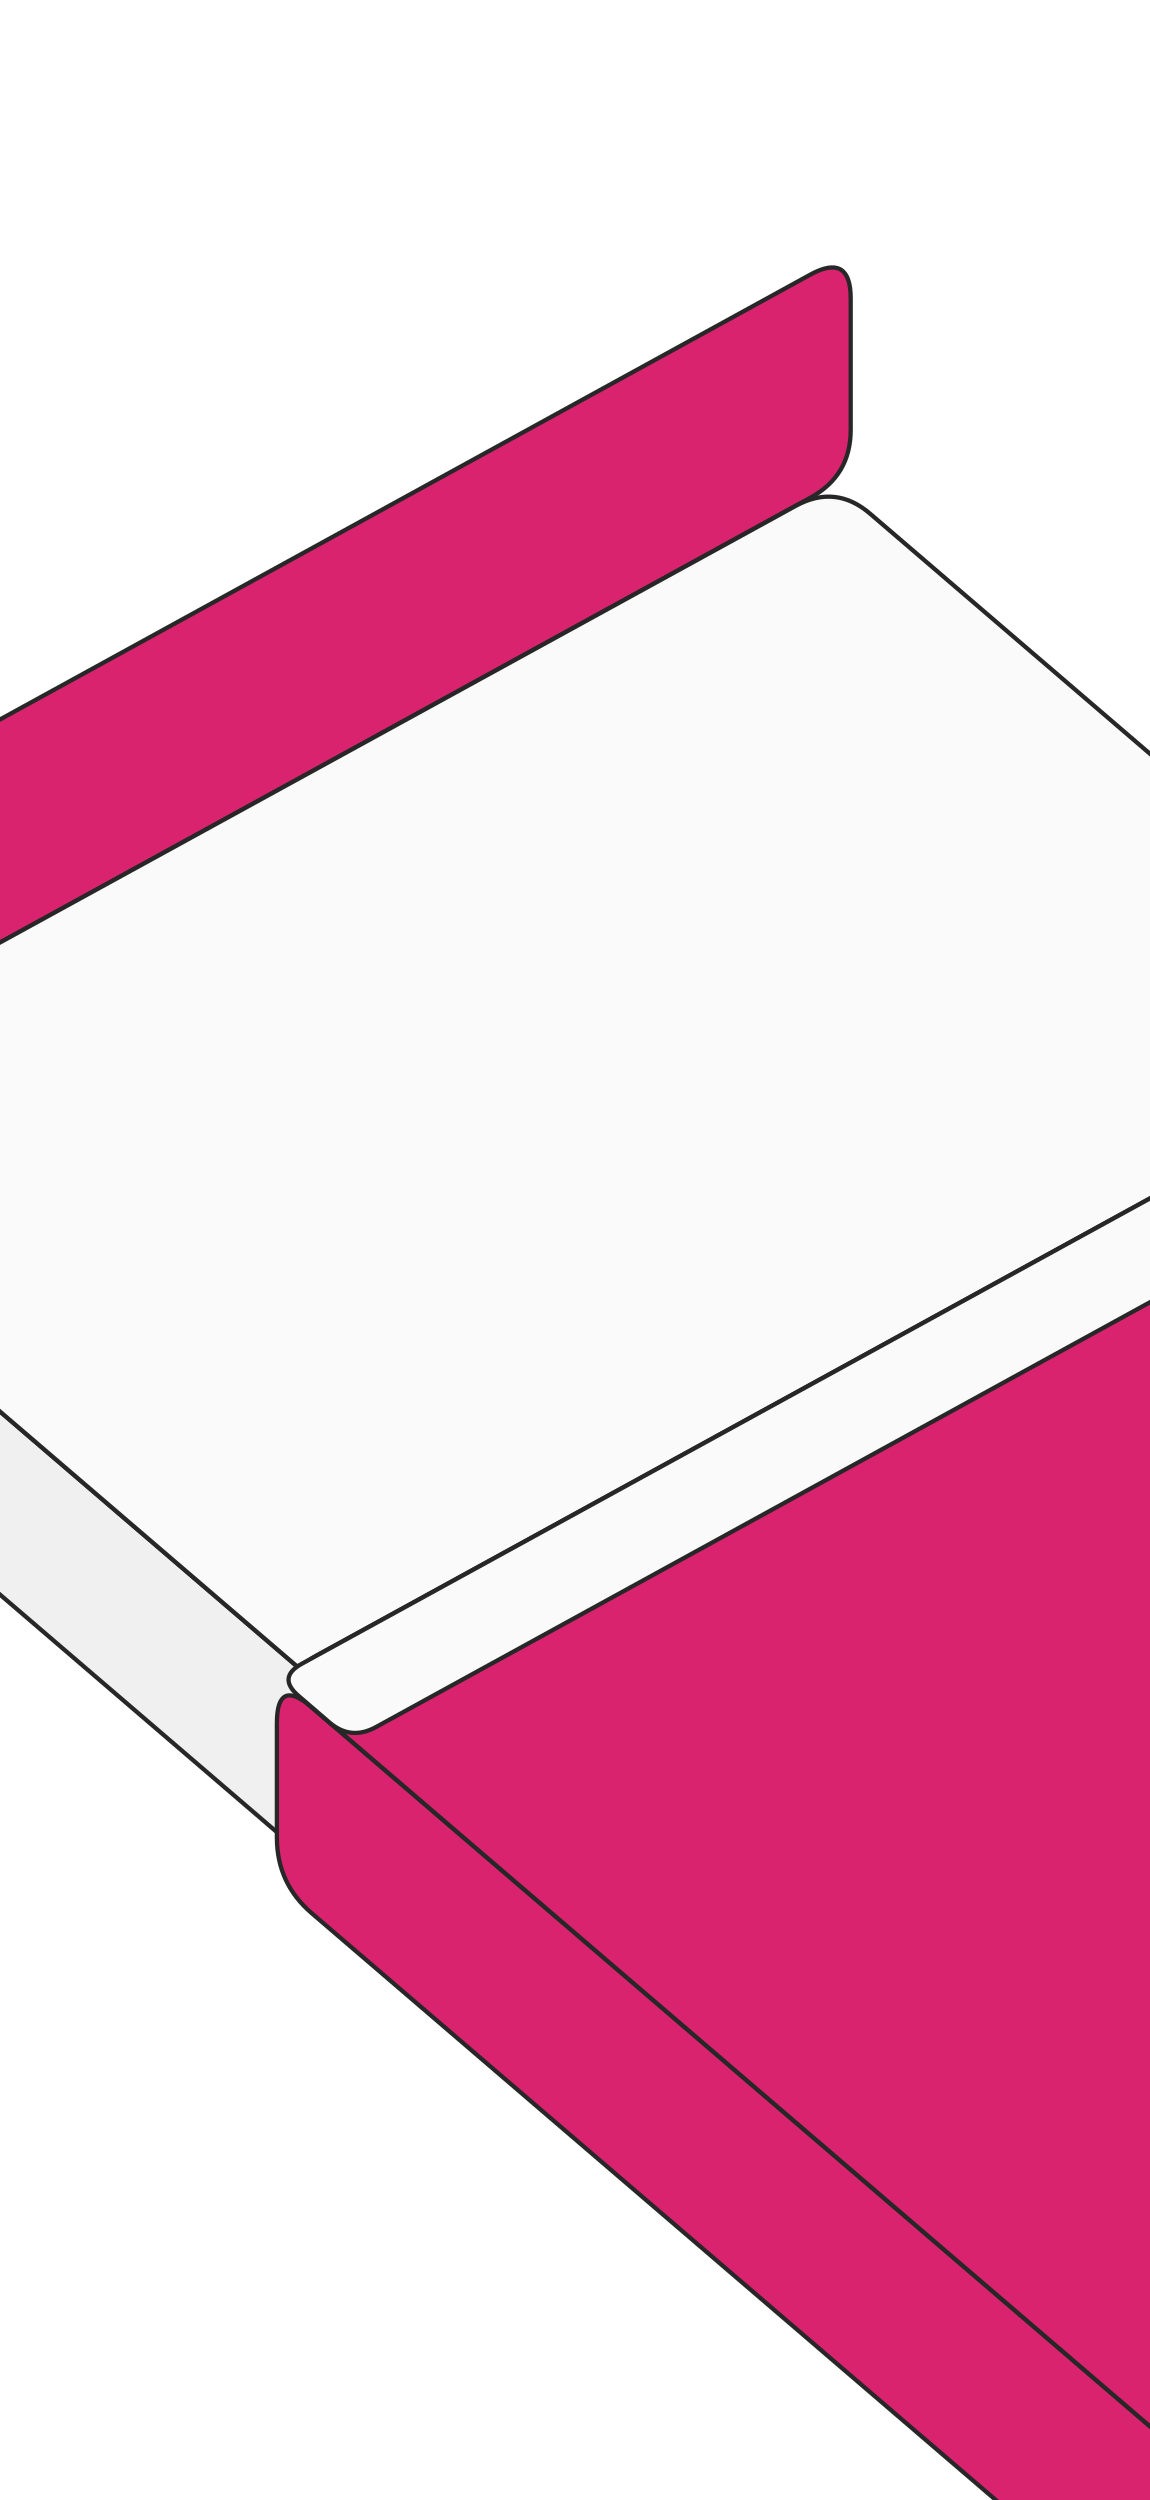
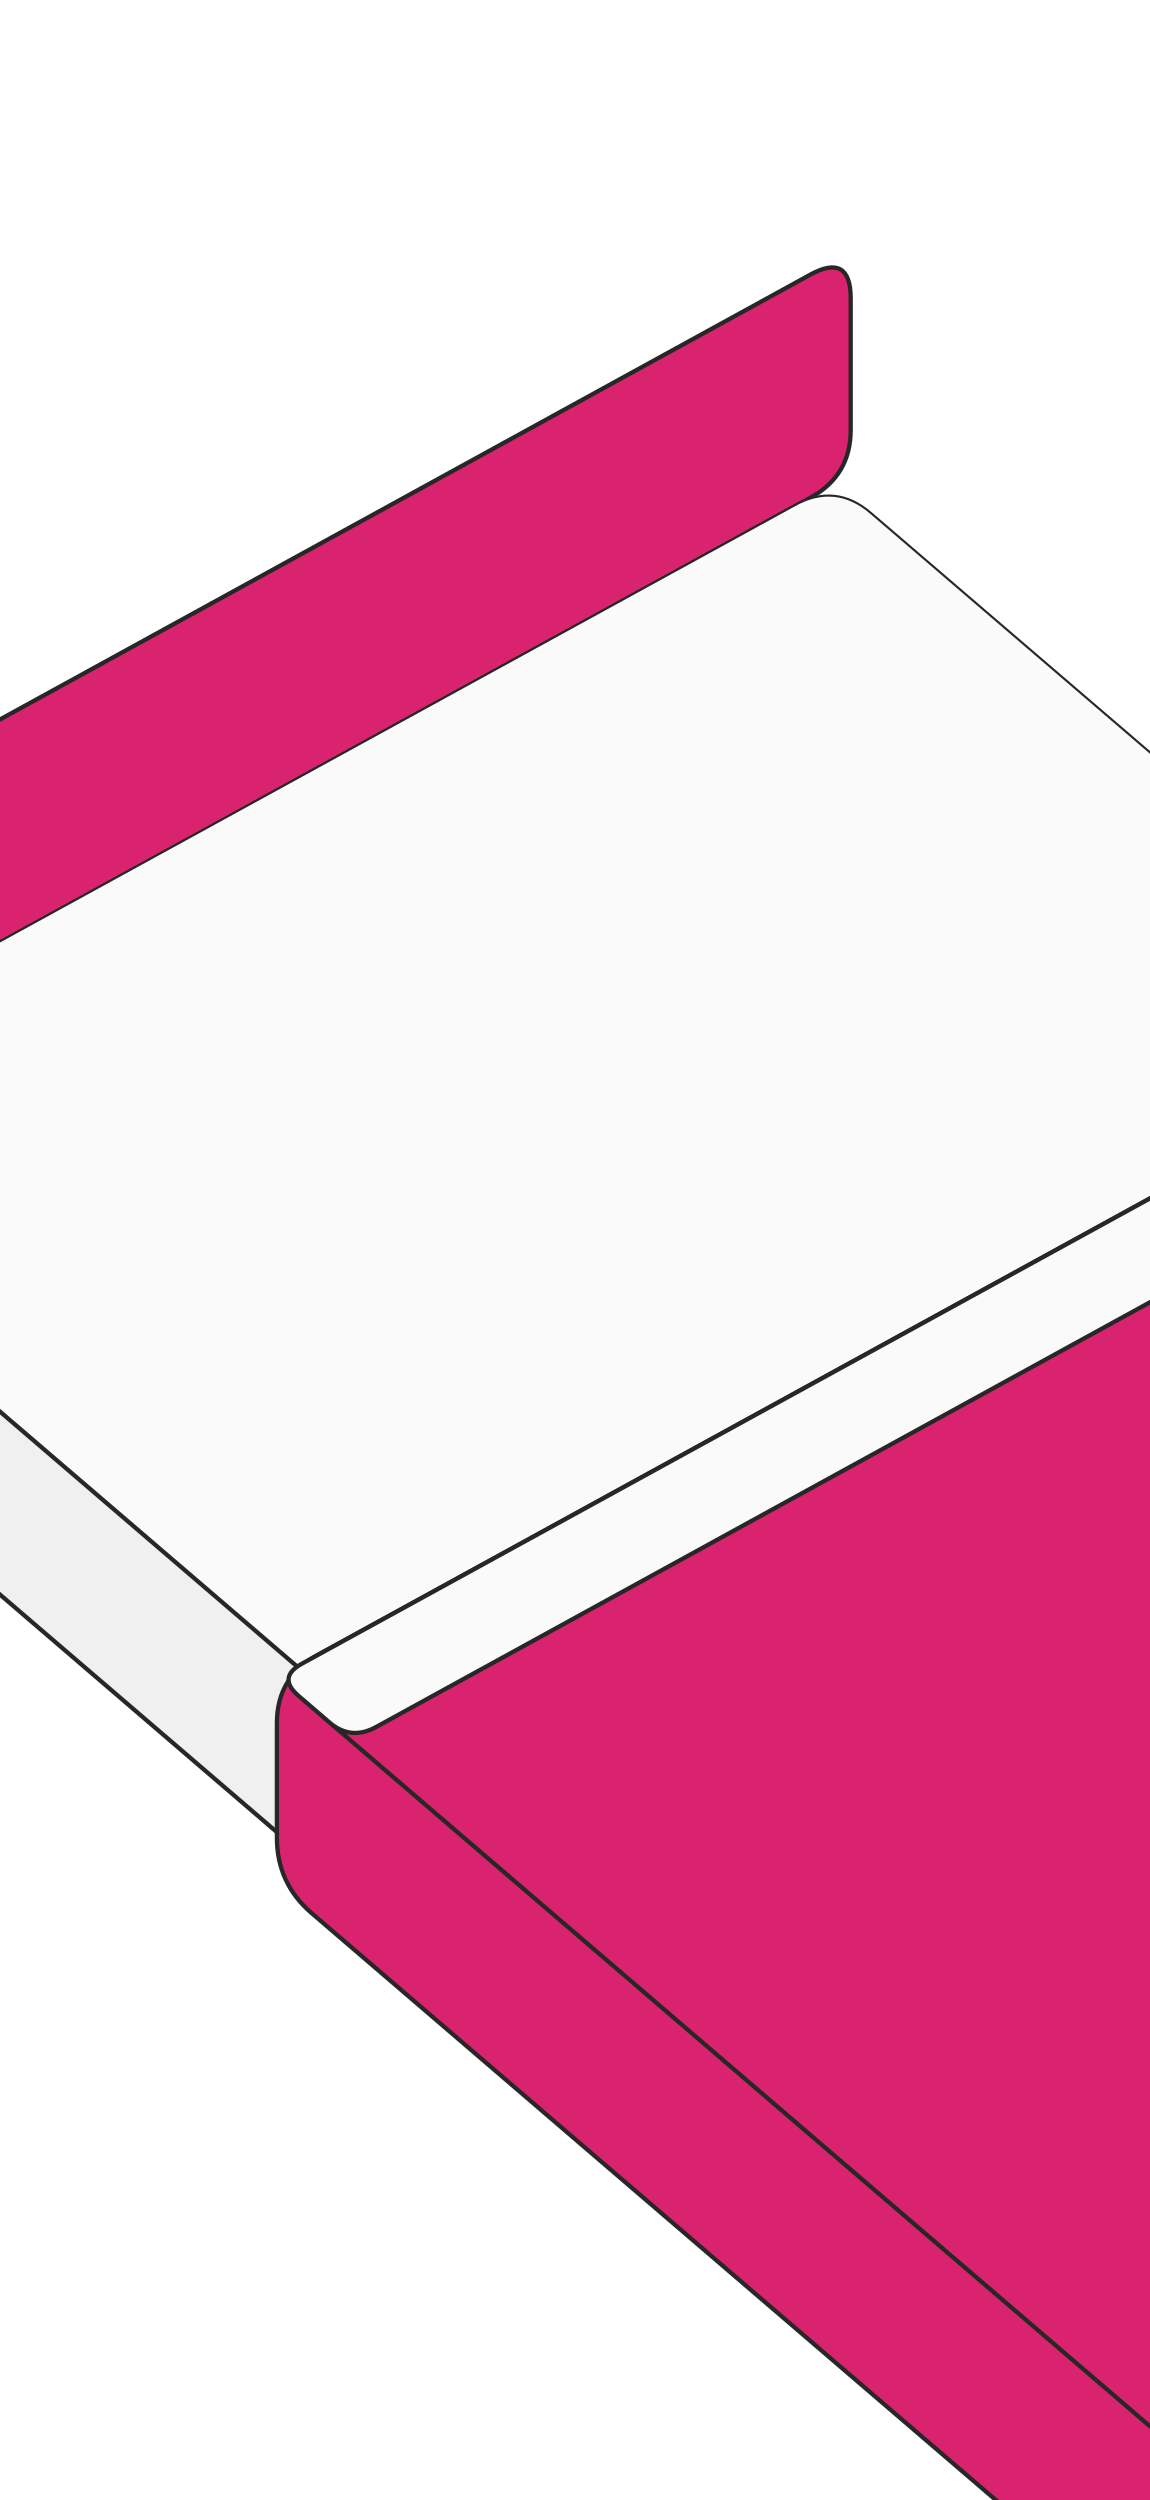
<svg xmlns="http://www.w3.org/2000/svg" width="402" height="874" viewBox="0 0 402 874" fill="none">
-   <g stroke="#272727" stroke-width="1.5" stroke-linejoin="round">
+   <g stroke="#272727" stroke-width="1.5" stroke-linejoin="round" stroke-linecap="round">
    <path d="M-121.8 380.4L-121.8 334.4Q-121.8 318.4 -107.8 310.7L283.3 96.0Q297.4 88.3 297.4 104.3L297.4 150.3Q297.4 166.3 283.3 174.0L-107.8 388.7Q-121.8 396.4 -121.8 380.4Z" fill="#DA236F" />
-     <path d="M-104.4 403.9L555.3 969.9Q567.4 980.3 567.4 996.3L567.4 1028.3Q567.4 1044.3 555.3 1033.9L-104.4 467.9Q-116.6 457.5 -116.6 441.5L-116.6 409.5Q-116.6 393.5 -104.4 403.9Z" fill="#F0F0F0" />
-     <path d="M-102.6 385.8L278.1 176.9Q292.1 169.2 304.2 179.6L964.0 745.6Q976.1 756.0 962.1 763.7L581.4 972.6Q567.4 980.3 555.3 969.9L-104.4 403.9Q-116.6 393.5 -102.6 385.8Z" fill="#FAFAFA" />
-     <path d="M108.9 596.8L616.7 1032.4Q628.8 1042.8 628.8 1058.8L628.8 1098.8Q628.8 1114.8 616.7 1104.4L108.9 668.8Q96.8 658.4 96.8 642.4L96.8 602.4Q96.8 586.4 108.9 596.8Z" fill="#DA236F" />
-     <path d="M110.8 578.7L505.5 362.2Q519.5 354.5 531.7 364.9L1039.4 800.4Q1051.5 810.9 1037.5 818.6L642.8 1035.1Q628.8 1042.8 616.7 1032.4L108.9 596.8Q96.8 586.4 110.8 578.7Z" fill="#DA236F" />
+     <path d="M304.2 179.6L964.0 745.6Q976.1 756.0 963.0 765.2L580.5 1035.1Q567.4 1044.3 555.3 1033.9L-104.4 467.9Q-116.6 457.5 -116.6 441.5L-116.6 409.5Q-116.6 393.5 -102.6 385.8L278.1 176.9Q292.1 169.2 304.2 179.6Z" fill="#F0F0F0" />
+     <path d="M-102.6 385.8L278.1 176.9Q292.1 169.2 304.2 179.6L964.0 745.6Q976.1 756.0 962.1 763.7L581.4 972.6Q567.4 980.3 555.3 969.9L-104.4 403.9Q-116.6 393.5 -102.6 385.8Z" fill="#FAFAFA" stroke="none" />
+     <path d="M-97.1 410.2L567.4 980.3" />
+     <path d="M110.8 578.7L505.5 362.2Q519.5 354.5 531.7 364.9L1039.4 800.4Q1051.5 810.9 1038.5 820.2L641.8 1105.5Q628.8 1114.8 616.7 1104.4L108.9 668.8Q96.8 658.4 96.8 642.4L96.8 602.4Q96.8 586.4 110.8 578.7Z" fill="#DA236F" />
+     <path d="M110.8 578.7L505.5 362.2Q519.5 354.5 531.7 364.9L1039.4 800.4Q1051.5 810.9 1037.5 818.6L642.8 1035.1Q628.8 1042.8 616.7 1032.4L108.9 596.8Q96.8 586.4 110.8 578.7Z" fill="#DA236F" stroke="none" />
+     <path d="M116.3 603.1L628.8 1042.8" />
    <path d="M105.6 581.6L510.8 359.3Q519.5 354.5 527.1 361.0L537.8 370.1Q545.4 376.6 536.6 381.4L131.4 603.8Q122.6 608.6 115.1 602.1L104.4 592.9Q96.8 586.4 105.6 581.6Z" fill="#FAFAFA" />
  </g>
</svg>
